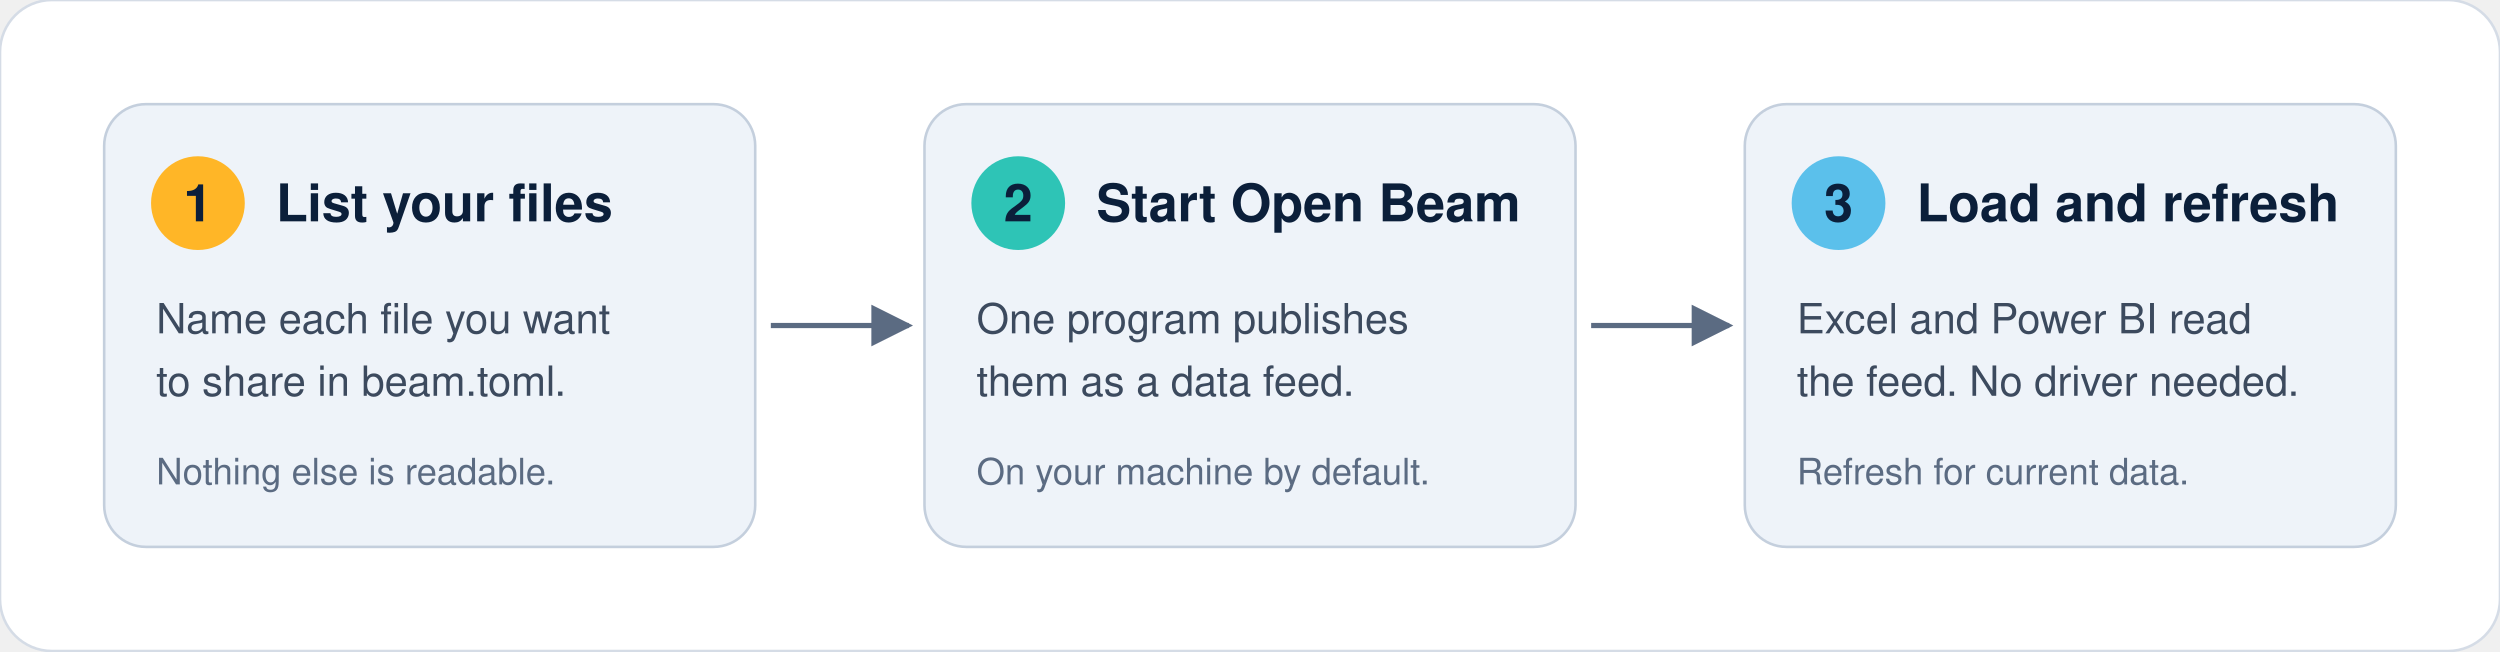
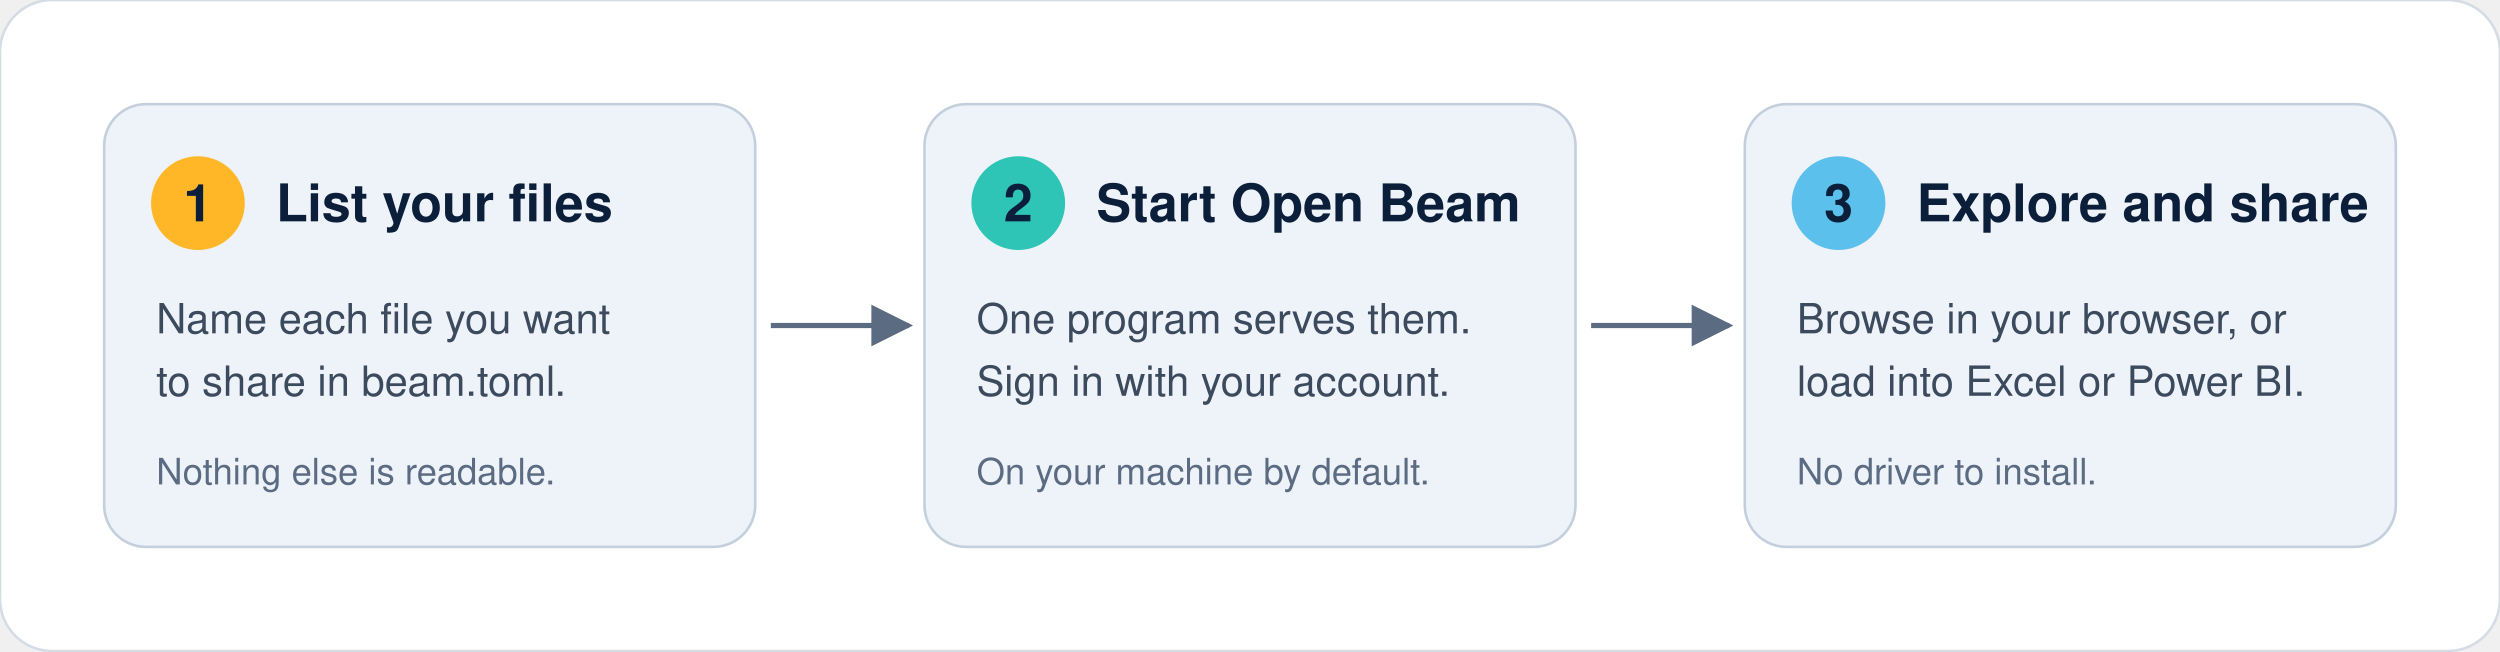
<svg xmlns="http://www.w3.org/2000/svg" viewBox="0 0 960 250" role="img" aria-labelledby="t d" font-family="system-ui, -apple-system, 'Segoe UI', Helvetica, Arial, sans-serif">
  <defs>
    <marker id="b" viewBox="0 0 10 10" refX="9" refY="5" markerWidth="8" markerHeight="8" orient="auto">
      <path d="M0 0 10 5 0 10z" fill="#5B6B82" />
    </marker>
  </defs>
  <rect width="960" height="250" rx="20" fill="#FFFFFF" stroke="#D5DCE6" />
  <g>
    <rect x="40" y="40" width="250" height="170" rx="16" fill="#EEF3F9" stroke="#C4CFDD" />
    <circle cx="76" cy="78" r="18" fill="#FFB627" />
    <text x="76" y="85" font-size="20" font-weight="700" fill="#0B1F3A" text-anchor="middle">1</text>
    <text x="106" y="85" font-size="20" font-weight="700" fill="#0B1F3A">List your files</text>
    <text x="60" y="128" font-size="16" fill="#3C4A5E">Name each file you want</text>
    <text x="60" y="152" font-size="16" fill="#3C4A5E">to share in beam.toml.</text>
    <text x="60" y="186" font-size="14" fill="#5B6B82">Nothing else is readable.</text>
    <rect x="355" y="40" width="250" height="170" rx="16" fill="#EEF3F9" stroke="#C4CFDD" />
    <circle cx="391" cy="78" r="18" fill="#2EC4B6" />
    <text x="391" y="85" font-size="20" font-weight="700" fill="#0B1F3A" text-anchor="middle">2</text>
    <text x="421" y="85" font-size="20" font-weight="700" fill="#0B1F3A">Start Open Beam</text>
-     <text x="375" y="128" font-size="16" fill="#3C4A5E">One program publishes</text>
-     <text x="375" y="152" font-size="16" fill="#3C4A5E">them as a data feed.</text>
+     <text x="375" y="128" font-size="16" fill="#3C4A5E">One program serves them.</text>
+     <text x="375" y="152" font-size="16" fill="#3C4A5E">Sign in with your account.</text>
    <text x="375" y="186" font-size="14" fill="#5B6B82">On your machine by default.</text>
    <rect x="670" y="40" width="250" height="170" rx="16" fill="#EEF3F9" stroke="#C4CFDD" />
    <circle cx="706" cy="78" r="18" fill="#5BC0EB" />
    <text x="706" y="85" font-size="20" font-weight="700" fill="#0B1F3A" text-anchor="middle">3</text>
-     <text x="736" y="85" font-size="20" font-weight="700" fill="#0B1F3A">Load and refresh</text>
-     <text x="690" y="128" font-size="16" fill="#3C4A5E">Excel and Power BI read</text>
-     <text x="690" y="152" font-size="16" fill="#3C4A5E">the feed. No driver needed.</text>
-     <text x="690" y="186" font-size="14" fill="#5B6B82">Refresh for current data.</text>
+     <text x="736" y="85" font-size="20" font-weight="700" fill="#0B1F3A">Explore and share</text>
+     <text x="690" y="128" font-size="16" fill="#3C4A5E">Browse in your browser, or</text>
+     <text x="690" y="152" font-size="16" fill="#3C4A5E">load into Excel or Power BI.</text>
+     <text x="690" y="186" font-size="14" fill="#5B6B82">No driver to install.</text>
  </g>
  <line x1="296" y1="125" x2="349" y2="125" stroke="#5B6B82" stroke-width="2" marker-end="url(#b)" />
  <line x1="611" y1="125" x2="664" y2="125" stroke="#5B6B82" stroke-width="2" marker-end="url(#b)" />
</svg>
